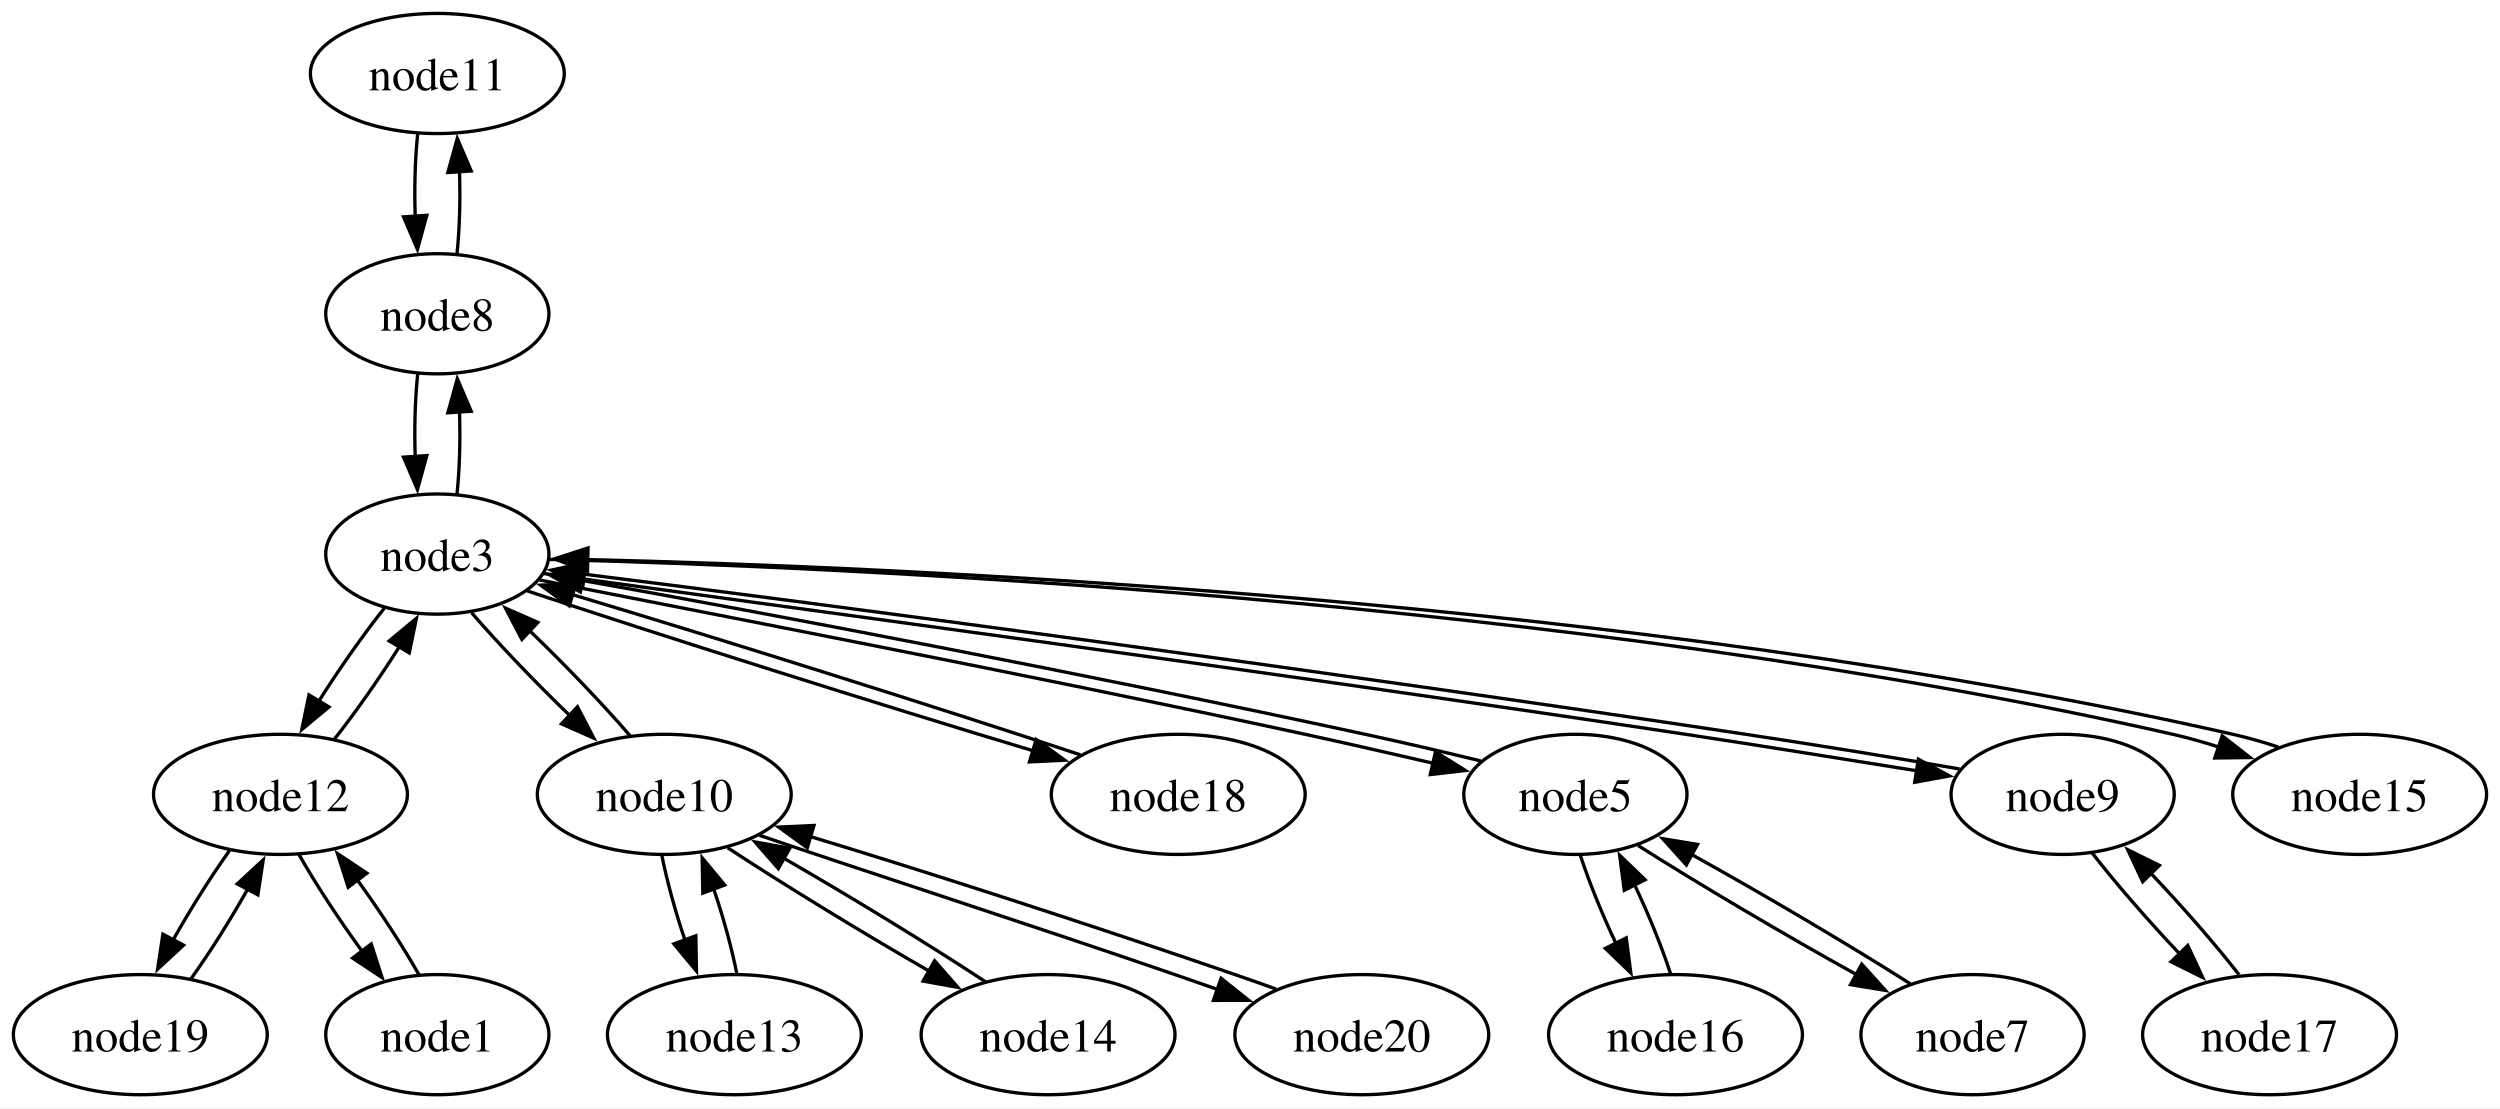
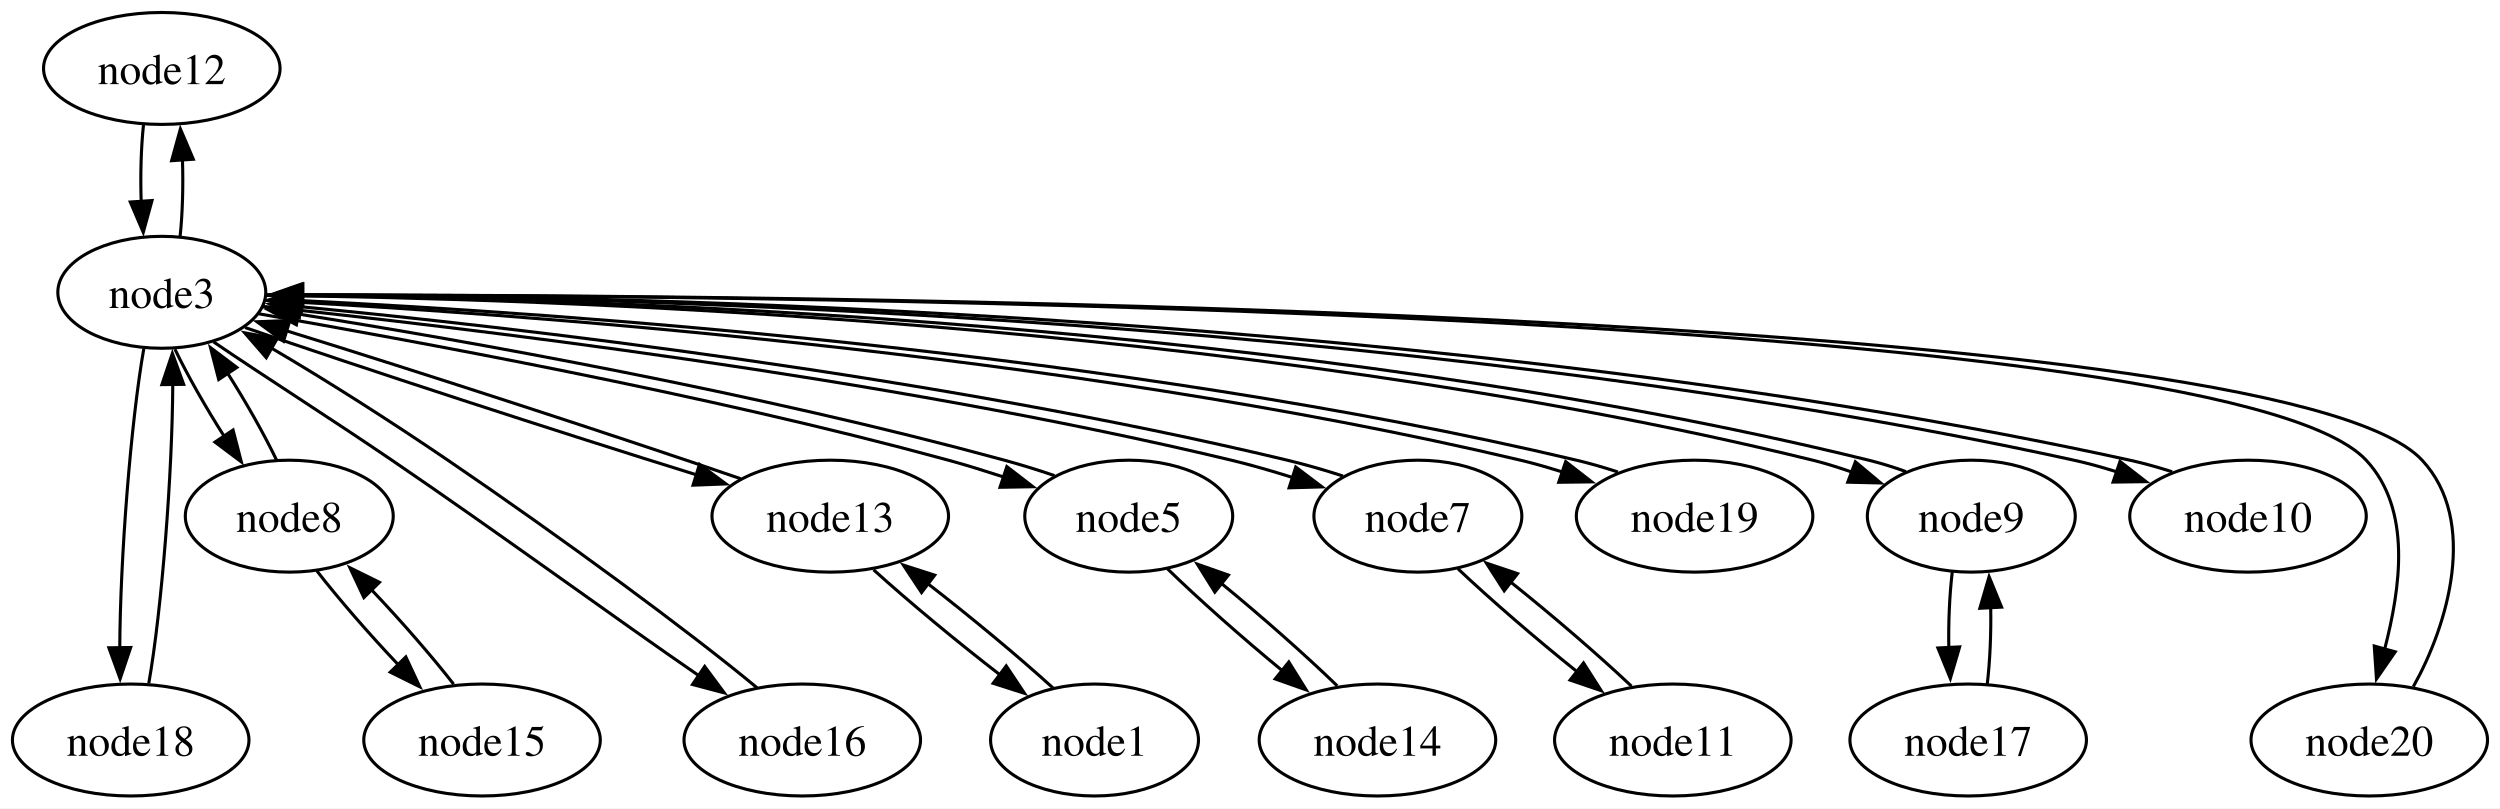
- <svg xmlns="http://www.w3.org/2000/svg" width="749pt" height="332pt" viewBox="0.00 0.00 749.09 332.00">
-   <g id="graph0" class="graph" transform="scale(1 1) rotate(0) translate(4 328)">
-     <polygon fill="white" stroke="none" points="-4,4 -4,-328 745.09,-328 745.09,4 -4,4" />
+ <svg xmlns="http://www.w3.org/2000/svg" width="804pt" height="260pt" viewBox="0.00 0.00 804.09 260.00">
+   <g id="graph0" class="graph" transform="scale(1 1) rotate(0) translate(4 256)">
+     <polygon fill="white" stroke="none" points="-4,4 -4,-256 800.09,-256 800.09,4 -4,4" />
    <g id="node1" class="node">
-       <ellipse fill="none" stroke="black" cx="127.04" cy="-306" rx="38.04" ry="18" />
-       <text text-anchor="middle" x="127.04" y="-300.95" font-family="Times,serif" font-size="14.00">node11</text>
+       <ellipse fill="none" stroke="black" cx="48.04" cy="-234" rx="38.04" ry="18" />
+       <text text-anchor="middle" x="48.04" y="-228.95" font-family="Times,serif" font-size="14.00">node12</text>
    </g>
    <g id="node2" class="node">
-       <ellipse fill="none" stroke="black" cx="127.04" cy="-234" rx="33.44" ry="18" />
-       <text text-anchor="middle" x="127.04" y="-228.95" font-family="Times,serif" font-size="14.00">node8</text>
+       <ellipse fill="none" stroke="black" cx="48.04" cy="-162" rx="33.44" ry="18" />
+       <text text-anchor="middle" x="48.04" y="-156.95" font-family="Times,serif" font-size="14.00">node3</text>
    </g>
    <g id="edge1" class="edge">
-       <path fill="none" stroke="black" d="M121.17,-288.05C120.37,-280.57 120.12,-271.58 120.41,-263.14" />
-       <polygon fill="black" stroke="black" points="123.89,-263.51 121.08,-253.3 116.91,-263.04 123.89,-263.51" />
+       <path fill="none" stroke="black" d="M42.17,-216.05C41.37,-208.57 41.12,-199.58 41.41,-191.14" />
+       <polygon fill="black" stroke="black" points="44.89,-191.51 42.08,-181.3 37.91,-191.04 44.89,-191.51" />
+     </g>
+     <g id="edge23" class="edge">
+       <path fill="none" stroke="black" d="M53.91,-179.79C54.71,-187.25 54.97,-196.24 54.68,-204.69" />
+       <polygon fill="black" stroke="black" points="51.2,-204.33 54.02,-214.54 58.18,-204.8 51.2,-204.33" />
+     </g>
+     <g id="node3" class="node">
+       <ellipse fill="none" stroke="black" cx="38.04" cy="-18" rx="38.04" ry="18" />
+       <text text-anchor="middle" x="38.04" y="-12.95" font-family="Times,serif" font-size="14.00">node18</text>
+     </g>
+     <g id="edge20" class="edge">
+       <path fill="none" stroke="black" d="M42.25,-143.87C38.05,-119.99 34.66,-76.38 34.52,-47.54" />
+       <polygon fill="black" stroke="black" points="38.02,-47.75 34.64,-37.7 31.02,-47.66 38.02,-47.75" />
+     </g>
+     <g id="node4" class="node">
+       <ellipse fill="none" stroke="black" cx="89.04" cy="-90" rx="33.44" ry="18" />
+       <text text-anchor="middle" x="89.04" y="-84.95" font-family="Times,serif" font-size="14.00">node8</text>
+     </g>
+     <g id="edge26" class="edge">
+       <path fill="none" stroke="black" d="M52.26,-143.7C56.34,-135.25 62.19,-124.94 68.1,-115.69" />
+       <polygon fill="black" stroke="black" points="70.96,-117.71 73.62,-107.46 65.14,-113.82 70.96,-117.71" />
+     </g>
+     <g id="node6" class="node">
+       <ellipse fill="none" stroke="black" cx="254.04" cy="-18" rx="38.04" ry="18" />
+       <text text-anchor="middle" x="254.04" y="-12.95" font-family="Times,serif" font-size="14.00">node16</text>
+     </g>
+     <g id="edge19" class="edge">
+       <path fill="none" stroke="black" d="M64.67,-146.06C79.94,-135.63 102.54,-121.27 122.04,-108 156.01,-84.89 194.21,-56.93 220.93,-38.59" />
+       <polygon fill="black" stroke="black" points="222.65,-41.65 228.97,-33.15 218.73,-35.86 222.65,-41.65" />
+     </g>
+     <g id="node7" class="node">
+       <ellipse fill="none" stroke="black" cx="263.04" cy="-90" rx="38.04" ry="18" />
+       <text text-anchor="middle" x="263.04" y="-84.95" font-family="Times,serif" font-size="14.00">node13</text>
+     </g>
+     <g id="edge27" class="edge">
+       <path fill="none" stroke="black" d="M74.81,-150.67C111.32,-138.04 176.79,-116.69 220.15,-103.25" />
+       <polygon fill="black" stroke="black" points="220.97,-106.66 229.49,-100.37 218.91,-99.97 220.97,-106.66" />
+     </g>
+     <g id="node9" class="node">
+       <ellipse fill="none" stroke="black" cx="359.04" cy="-90" rx="33.44" ry="18" />
+       <text text-anchor="middle" x="359.04" y="-84.95" font-family="Times,serif" font-size="14.00">node5</text>
    </g>
    <g id="edge28" class="edge">
-       <path fill="none" stroke="black" d="M132.91,-251.79C133.71,-259.25 133.97,-268.24 133.68,-276.69" />
-       <polygon fill="black" stroke="black" points="130.2,-276.33 133.02,-286.54 137.18,-276.8 130.2,-276.33" />
-     </g>
-     <g id="node6" class="node">
-       <ellipse fill="none" stroke="black" cx="127.04" cy="-162" rx="33.44" ry="18" />
-       <text text-anchor="middle" x="127.04" y="-156.95" font-family="Times,serif" font-size="14.00">node3</text>
+       <path fill="none" stroke="black" d="M79.24,-155.09C127.43,-146.6 222.03,-129.59 301.04,-108 306.85,-106.41 312.97,-104.49 319,-102.53" />
+       <polygon fill="black" stroke="black" points="319.84,-105.93 328.23,-99.47 317.64,-99.29 319.84,-105.93" />
+     </g>
+     <g id="node11" class="node">
+       <ellipse fill="none" stroke="black" cx="452.04" cy="-90" rx="33.44" ry="18" />
+       <text text-anchor="middle" x="452.04" y="-84.95" font-family="Times,serif" font-size="14.00">node7</text>
+     </g>
+     <g id="edge22" class="edge">
+       <path fill="none" stroke="black" d="M80.61,-157.47C142.21,-150.93 279.05,-135.1 392.04,-108 398.44,-106.47 405.18,-104.49 411.78,-102.43" />
+       <polygon fill="black" stroke="black" points="412.76,-105.79 421.21,-99.41 410.62,-99.12 412.76,-105.79" />
+     </g>
+     <g id="node13" class="node">
+       <ellipse fill="none" stroke="black" cx="541.04" cy="-90" rx="38.04" ry="18" />
+       <text text-anchor="middle" x="541.04" y="-84.95" font-family="Times,serif" font-size="14.00">node19</text>
+     </g>
+     <g id="edge21" class="edge">
+       <path fill="none" stroke="black" d="M81.44,-159.39C155.29,-155.49 336.9,-143.1 485.04,-108 489.51,-106.94 494.13,-105.6 498.74,-104.13" />
+       <polygon fill="black" stroke="black" points="499.58,-107.54 507.95,-101.03 497.35,-100.9 499.58,-107.54" />
+     </g>
+     <g id="node14" class="node">
+       <ellipse fill="none" stroke="black" cx="630.04" cy="-90" rx="33.44" ry="18" />
+       <text text-anchor="middle" x="630.04" y="-84.95" font-family="Times,serif" font-size="14.00">node9</text>
+     </g>
+     <g id="edge24" class="edge">
+       <path fill="none" stroke="black" d="M81.69,-160.98C166.58,-160.13 394.95,-153.29 579.04,-108 583.22,-106.97 587.53,-105.61 591.81,-104.1" />
+       <polygon fill="black" stroke="black" points="592.76,-107.48 600.89,-100.68 590.3,-100.93 592.76,-107.48" />
+     </g>
+     <g id="node16" class="node">
+       <ellipse fill="none" stroke="black" cx="719.04" cy="-90" rx="38.04" ry="18" />
+       <text text-anchor="middle" x="719.04" y="-84.95" font-family="Times,serif" font-size="14.00">node10</text>
    </g>
    <g id="edge29" class="edge">
-       <path fill="none" stroke="black" d="M121.17,-216.05C120.37,-208.57 120.12,-199.58 120.41,-191.14" />
-       <polygon fill="black" stroke="black" points="123.89,-191.51 121.08,-181.3 116.91,-191.04 123.89,-191.51" />
-     </g>
-     <g id="node3" class="node">
-       <ellipse fill="none" stroke="black" cx="80.04" cy="-90" rx="38.04" ry="18" />
-       <text text-anchor="middle" x="80.04" y="-84.95" font-family="Times,serif" font-size="14.00">node12</text>
-     </g>
-     <g id="node4" class="node">
-       <ellipse fill="none" stroke="black" cx="38.04" cy="-18" rx="38.04" ry="18" />
-       <text text-anchor="middle" x="38.04" y="-12.95" font-family="Times,serif" font-size="14.00">node19</text>
+       <path fill="none" stroke="black" d="M81.83,-161.21C175.5,-161.02 445.07,-155.81 663.04,-108 667.57,-107.01 672.26,-105.69 676.92,-104.22" />
+       <polygon fill="black" stroke="black" points="677.87,-107.6 686.24,-101.1 675.64,-100.96 677.87,-107.6" />
+     </g>
+     <g id="node17" class="node">
+       <ellipse fill="none" stroke="black" cx="758.04" cy="-18" rx="38.04" ry="18" />
+       <text text-anchor="middle" x="758.04" y="-12.95" font-family="Times,serif" font-size="14.00">node20</text>
+     </g>
+     <g id="edge25" class="edge">
+       <path fill="none" stroke="black" d="M81.5,-161.14C215.88,-161.29 710.36,-158.25 757.04,-108 771.89,-92.02 768.01,-66.74 762.99,-47.2" />
+       <polygon fill="black" stroke="black" points="766.39,-46.36 760.36,-37.65 759.65,-48.22 766.39,-46.36" />
    </g>
    <g id="edge2" class="edge">
-       <path fill="none" stroke="black" d="M64.75,-73.12C59.11,-65.23 52.98,-55.48 47.9,-46.43" />
-       <polygon fill="black" stroke="black" points="51,-44.82 43.22,-37.63 44.82,-48.1 51,-44.82" />
+       <path fill="none" stroke="black" d="M43.85,-36.19C48.05,-60.1 51.44,-103.72 51.57,-132.53" />
+       <polygon fill="black" stroke="black" points="48.07,-132.31 51.44,-142.36 55.07,-132.4 48.07,-132.31" />
+     </g>
+     <g id="edge3" class="edge">
+       <path fill="none" stroke="black" d="M84.99,-107.96C80.96,-116.35 75.14,-126.65 69.23,-135.93" />
+       <polygon fill="black" stroke="black" points="66.35,-133.95 63.7,-144.21 72.17,-137.83 66.35,-133.95" />
    </g>
    <g id="node5" class="node">
-       <ellipse fill="none" stroke="black" cx="127.04" cy="-18" rx="33.44" ry="18" />
-       <text text-anchor="middle" x="127.04" y="-12.95" font-family="Times,serif" font-size="14.00">node1</text>
-     </g>
-     <g id="edge3" class="edge">
-       <path fill="none" stroke="black" d="M85.54,-72.05C90.48,-63.32 97.55,-52.51 104.54,-42.93" />
-       <polygon fill="black" stroke="black" points="107.23,-45.17 110.49,-35.09 101.65,-40.94 107.23,-45.17" />
+       <ellipse fill="none" stroke="black" cx="151.04" cy="-18" rx="38.04" ry="18" />
+       <text text-anchor="middle" x="151.04" y="-12.95" font-family="Times,serif" font-size="14.00">node15</text>
    </g>
    <g id="edge4" class="edge">
-       <path fill="none" stroke="black" d="M96.05,-106.36C102.53,-114.54 109.74,-124.84 115.68,-134.28" />
-       <polygon fill="black" stroke="black" points="112.62,-135.98 120.77,-142.76 118.63,-132.38 112.62,-135.98" />
-     </g>
-     <g id="edge19" class="edge">
-       <path fill="none" stroke="black" d="M53.18,-34.67C58.91,-42.66 65.16,-52.6 70.32,-61.79" />
-       <polygon fill="black" stroke="black" points="67.09,-63.17 74.87,-70.36 73.27,-59.89 67.09,-63.17" />
-     </g>
-     <g id="edge23" class="edge">
-       <path fill="none" stroke="black" d="M121.54,-35.96C116.69,-44.53 109.8,-55.09 102.95,-64.52" />
-       <polygon fill="black" stroke="black" points="100.34,-62.17 97.11,-72.26 105.93,-66.39 100.34,-62.17" />
+       <path fill="none" stroke="black" d="M97.9,-72.41C104.89,-63.41 114.69,-52.13 124.05,-42.26" />
+       <polygon fill="black" stroke="black" points="126.53,-44.72 131.01,-35.12 121.52,-39.83 126.53,-44.72" />
+     </g>
+     <g id="edge17" class="edge">
+       <path fill="none" stroke="black" d="M141.91,-35.95C134.8,-45.07 124.9,-56.43 115.51,-66.3" />
+       <polygon fill="black" stroke="black" points="113.04,-63.82 108.54,-73.41 118.04,-68.72 113.04,-63.82" />
+     </g>
+     <g id="edge5" class="edge">
+       <path fill="none" stroke="black" d="M239.48,-34.81C217.69,-52.91 176.44,-83.24 140.04,-108 121.73,-120.46 100.69,-133.88 83.21,-144.1" />
+       <polygon fill="black" stroke="black" points="81.64,-140.97 74.69,-148.97 85.11,-147.05 81.64,-140.97" />
+     </g>
+     <g id="edge7" class="edge">
+       <path fill="none" stroke="black" d="M234.24,-102.03C196.51,-115.03 130.52,-136.53 88,-149.66" />
+       <polygon fill="black" stroke="black" points="87.18,-146.25 78.65,-152.53 89.24,-152.94 87.18,-146.25" />
+     </g>
+     <g id="node8" class="node">
+       <ellipse fill="none" stroke="black" cx="348.04" cy="-18" rx="33.44" ry="18" />
+       <text text-anchor="middle" x="348.04" y="-12.95" font-family="Times,serif" font-size="14.00">node1</text>
+     </g>
+     <g id="edge6" class="edge">
+       <path fill="none" stroke="black" d="M276.96,-72.76C288.13,-62.63 303.95,-49.51 317.9,-38.76" />
+       <polygon fill="black" stroke="black" points="319.64,-41.83 325.52,-33.02 315.43,-36.24 319.64,-41.83" />
+     </g>
+     <g id="edge30" class="edge">
+       <path fill="none" stroke="black" d="M334.66,-34.76C323.72,-44.72 308.11,-57.7 294.18,-68.47" />
+       <polygon fill="black" stroke="black" points="292.4,-65.43 286.55,-74.26 296.63,-71.01 292.4,-65.43" />
+     </g>
+     <g id="edge9" class="edge">
+       <path fill="none" stroke="black" d="M335.17,-103.04C329.9,-104.83 324.34,-106.55 319.04,-108 240.22,-129.54 145.88,-146.52 91.73,-155.03" />
+       <polygon fill="black" stroke="black" points="91.33,-151.55 81.98,-156.53 92.39,-158.47 91.33,-151.55" />
+     </g>
+     <g id="node10" class="node">
+       <ellipse fill="none" stroke="black" cx="439.04" cy="-18" rx="38.04" ry="18" />
+       <text text-anchor="middle" x="439.04" y="-12.95" font-family="Times,serif" font-size="14.00">node14</text>
+     </g>
+     <g id="edge8" class="edge">
+       <path fill="none" stroke="black" d="M371.44,-73.12C381.47,-63.35 395.74,-50.72 408.66,-40.11" />
+       <polygon fill="black" stroke="black" points="410.53,-43.1 416.14,-34.11 406.15,-37.64 410.53,-43.1" />
+     </g>
+     <g id="edge10" class="edge">
+       <path fill="none" stroke="black" d="M426.11,-35.41C415.88,-45.33 401.47,-58.04 388.56,-68.6" />
+       <polygon fill="black" stroke="black" points="386.73,-65.58 381.11,-74.56 391.1,-71.04 386.73,-65.58" />
+     </g>
+     <g id="edge11" class="edge">
+       <path fill="none" stroke="black" d="M427.94,-102.91C422.14,-104.79 415.94,-106.59 410.04,-108 297.53,-134.98 161.38,-150.8 92.42,-157.38" />
+       <polygon fill="black" stroke="black" points="92.28,-153.88 82.65,-158.29 92.93,-160.85 92.28,-153.88" />
+     </g>
+     <g id="node12" class="node">
+       <ellipse fill="none" stroke="black" cx="534.04" cy="-18" rx="38.04" ry="18" />
+       <text text-anchor="middle" x="534.04" y="-12.95" font-family="Times,serif" font-size="14.00">node11</text>
+     </g>
+     <g id="edge12" class="edge">
+       <path fill="none" stroke="black" d="M464.89,-73.12C475.27,-63.28 490.03,-50.55 503.32,-39.9" />
+       <polygon fill="black" stroke="black" points="505.32,-42.79 511.02,-33.86 500.99,-37.28 505.32,-42.79" />
+     </g>
+     <g id="edge31" class="edge">
+       <path fill="none" stroke="black" d="M520.75,-35.31C510.13,-45.33 495.13,-58.24 481.78,-68.89" />
+       <polygon fill="black" stroke="black" points="479.8,-65.99 474.07,-74.9 484.11,-71.51 479.8,-65.99" />
    </g>
    <g id="edge13" class="edge">
-       <path fill="none" stroke="black" d="M132.91,-179.79C133.71,-187.25 133.97,-196.24 133.68,-204.69" />
-       <polygon fill="black" stroke="black" points="130.2,-204.33 133.02,-214.54 137.18,-204.8 130.2,-204.33" />
+       <path fill="none" stroke="black" d="M516.36,-104.2C511.98,-105.64 507.43,-106.96 503.04,-108 355.88,-142.87 175.69,-155.33 93.09,-159.31" />
+       <polygon fill="black" stroke="black" points="92.96,-155.82 83.13,-159.77 93.28,-162.81 92.96,-155.82" />
+     </g>
+     <g id="edge14" class="edge">
+       <path fill="none" stroke="black" d="M609.03,-104.32C605.11,-105.74 601.02,-107.02 597.04,-108 414.36,-152.94 188.08,-160.02 93.12,-160.96" />
+       <polygon fill="black" stroke="black" points="93.16,-157.46 83.18,-161.04 93.21,-164.46 93.16,-157.46" />
+     </g>
+     <g id="node15" class="node">
+       <ellipse fill="none" stroke="black" cx="629.04" cy="-18" rx="38.04" ry="18" />
+       <text text-anchor="middle" x="629.04" y="-12.95" font-family="Times,serif" font-size="14.00">node17</text>
+     </g>
+     <g id="edge15" class="edge">
+       <path fill="none" stroke="black" d="M623.92,-72.05C623.04,-64.68 622.65,-55.84 622.81,-47.51" />
+       <polygon fill="black" stroke="black" points="626.29,-47.95 623.3,-37.79 619.3,-47.6 626.29,-47.95" />
+     </g>
+     <g id="edge32" class="edge">
+       <path fill="none" stroke="black" d="M635.15,-35.79C636.05,-43.25 636.44,-52.24 636.28,-60.69" />
+       <polygon fill="black" stroke="black" points="632.79,-60.37 635.76,-70.54 639.78,-60.74 632.79,-60.37" />
    </g>
    <g id="edge16" class="edge">
-       <path fill="none" stroke="black" d="M111.17,-145.81C104.7,-137.66 97.49,-127.37 91.53,-117.92" />
-       <polygon fill="black" stroke="black" points="94.58,-116.19 86.43,-109.42 88.58,-119.8 94.58,-116.19" />
-     </g>
-     <g id="node8" class="node">
-       <ellipse fill="none" stroke="black" cx="195.04" cy="-90" rx="38.04" ry="18" />
-       <text text-anchor="middle" x="195.04" y="-84.95" font-family="Times,serif" font-size="14.00">node10</text>
-     </g>
-     <g id="edge15" class="edge">
-       <path fill="none" stroke="black" d="M137.32,-144.41C145.3,-135.16 156.45,-123.51 166.89,-113.45" />
-       <polygon fill="black" stroke="black" points="169.03,-116.24 173.93,-106.84 164.24,-111.13 169.03,-116.24" />
-     </g>
-     <g id="node11" class="node">
-       <ellipse fill="none" stroke="black" cx="349.04" cy="-90" rx="38.04" ry="18" />
-       <text text-anchor="middle" x="349.04" y="-84.95" font-family="Times,serif" font-size="14.00">node18</text>
-     </g>
-     <g id="edge11" class="edge">
-       <path fill="none" stroke="black" d="M153.95,-150.97C191.73,-138.32 260.53,-116.59 305.59,-103.05" />
-       <polygon fill="black" stroke="black" points="306.46,-106.44 315.05,-100.23 304.46,-99.73 306.46,-106.44" />
-     </g>
-     <g id="node12" class="node">
-       <ellipse fill="none" stroke="black" cx="468.04" cy="-90" rx="33.44" ry="18" />
-       <text text-anchor="middle" x="468.04" y="-84.95" font-family="Times,serif" font-size="14.00">node5</text>
-     </g>
-     <g id="edge12" class="edge">
-       <path fill="none" stroke="black" d="M157.71,-154.23C206.53,-144.55 304.24,-125.93 387.04,-108 399.44,-105.32 412.99,-102.17 425.47,-99.32" />
-       <polygon fill="black" stroke="black" points="426.12,-102.77 435.1,-97.15 424.57,-95.94 426.12,-102.77" />
-     </g>
-     <g id="node13" class="node">
-       <ellipse fill="none" stroke="black" cx="614.04" cy="-90" rx="33.44" ry="18" />
-       <text text-anchor="middle" x="614.04" y="-84.95" font-family="Times,serif" font-size="14.00">node9</text>
-     </g>
-     <g id="edge14" class="edge">
-       <path fill="none" stroke="black" d="M159.05,-156.15C223.86,-147.16 374.43,-127.11 501.04,-108 523.79,-104.57 549.27,-100.41 570.39,-97.06" />
-       <polygon fill="black" stroke="black" points="570.8,-100.54 580.13,-95.53 569.71,-93.62 570.8,-100.54" />
-     </g>
-     <g id="node14" class="node">
-       <ellipse fill="none" stroke="black" cx="703.04" cy="-90" rx="38.04" ry="18" />
-       <text text-anchor="middle" x="703.04" y="-84.95" font-family="Times,serif" font-size="14.00">node15</text>
-     </g>
-     <g id="edge17" class="edge">
-       <path fill="none" stroke="black" d="M160.73,-160.39C244.31,-158.29 466.58,-149.01 647.04,-108 651.57,-106.97 656.25,-105.63 660.91,-104.16" />
-       <polygon fill="black" stroke="black" points="661.86,-107.53 670.22,-101.03 659.63,-100.9 661.86,-107.53" />
-     </g>
-     <g id="node7" class="node">
-       <ellipse fill="none" stroke="black" cx="216.04" cy="-18" rx="38.04" ry="18" />
-       <text text-anchor="middle" x="216.04" y="-12.95" font-family="Times,serif" font-size="14.00">node13</text>
-     </g>
-     <g id="edge5" class="edge">
-       <path fill="none" stroke="black" d="M216.74,-36.45C215.23,-44.1 212.7,-53.26 209.81,-61.77" />
-       <polygon fill="black" stroke="black" points="206.59,-60.4 206.39,-70.99 213.15,-62.84 206.59,-60.4" />
-     </g>
-     <g id="edge8" class="edge">
-       <path fill="none" stroke="black" d="M184.75,-107.61C176.63,-117.03 165.21,-128.94 154.61,-139.12" />
-       <polygon fill="black" stroke="black" points="152.38,-136.42 147.46,-145.8 157.16,-141.53 152.38,-136.42" />
-     </g>
-     <g id="edge9" class="edge">
-       <path fill="none" stroke="black" d="M194.32,-71.7C195.83,-64.04 198.36,-54.85 201.25,-46.3" />
-       <polygon fill="black" stroke="black" points="204.49,-47.63 204.69,-37.04 197.93,-45.2 204.49,-47.63" />
-     </g>
-     <g id="node9" class="node">
-       <ellipse fill="none" stroke="black" cx="310.04" cy="-18" rx="38.04" ry="18" />
-       <text text-anchor="middle" x="310.04" y="-12.95" font-family="Times,serif" font-size="14.00">node14</text>
-     </g>
-     <g id="edge10" class="edge">
-       <path fill="none" stroke="black" d="M214.06,-73.98C230.48,-63.17 254.41,-48.54 274.34,-37.08" />
-       <polygon fill="black" stroke="black" points="276.04,-40.14 283.02,-32.17 272.59,-34.05 276.04,-40.14" />
-     </g>
-     <g id="node10" class="node">
-       <ellipse fill="none" stroke="black" cx="404.04" cy="-18" rx="38.04" ry="18" />
-       <text text-anchor="middle" x="404.04" y="-12.95" font-family="Times,serif" font-size="14.00">node20</text>
-     </g>
-     <g id="edge7" class="edge">
-       <path fill="none" stroke="black" d="M223.54,-77.73C254.44,-67.21 304.68,-50.93 348.04,-36 352.17,-34.58 356.49,-33.06 360.84,-31.54" />
-       <polygon fill="black" stroke="black" points="361.88,-34.88 370.17,-28.29 359.58,-28.27 361.88,-34.88" />
-     </g>
-     <g id="edge6" class="edge">
-       <path fill="none" stroke="black" d="M291.31,-33.83C274.86,-44.67 250.73,-59.43 230.68,-70.96" />
-       <polygon fill="black" stroke="black" points="229.21,-67.76 222.24,-75.74 232.66,-73.85 229.21,-67.76" />
-     </g>
-     <g id="edge24" class="edge">
-       <path fill="none" stroke="black" d="M378.37,-31.65C374.27,-33.14 370.06,-34.62 366.04,-36 323.12,-50.78 273.47,-66.88 238.63,-77.41" />
-       <polygon fill="black" stroke="black" points="237.9,-73.97 229.32,-80.19 239.9,-80.68 237.9,-73.97" />
-     </g>
-     <g id="edge21" class="edge">
-       <path fill="none" stroke="black" d="M319.72,-101.84C280.58,-114.89 211.45,-136.69 167.43,-149.87" />
-       <polygon fill="black" stroke="black" points="166.58,-146.47 157.99,-152.68 168.58,-153.18 166.58,-146.47" />
-     </g>
-     <g id="edge25" class="edge">
-       <path fill="none" stroke="black" d="M439.7,-100C428.87,-102.66 416.47,-105.53 405.04,-108 322.52,-125.86 225.21,-144.42 170.23,-154.13" />
-       <polygon fill="black" stroke="black" points="169.9,-150.63 160.65,-155.8 171.1,-157.53 169.9,-150.63" />
-     </g>
-     <g id="node16" class="node">
-       <ellipse fill="none" stroke="black" cx="498.04" cy="-18" rx="38.04" ry="18" />
-       <text text-anchor="middle" x="498.04" y="-12.95" font-family="Times,serif" font-size="14.00">node16</text>
-     </g>
-     <g id="edge27" class="edge">
-       <path fill="none" stroke="black" d="M469.54,-71.7C472.13,-63.75 476.03,-54.16 480.19,-45.34" />
-       <polygon fill="black" stroke="black" points="483.28,-47 484.65,-36.5 477.03,-43.85 483.28,-47" />
-     </g>
-     <g id="node17" class="node">
-       <ellipse fill="none" stroke="black" cx="587.04" cy="-18" rx="33.44" ry="18" />
-       <text text-anchor="middle" x="587.04" y="-12.95" font-family="Times,serif" font-size="14.00">node7</text>
-     </g>
-     <g id="edge26" class="edge">
-       <path fill="none" stroke="black" d="M486.84,-74.67C504.43,-63.46 530.86,-47.85 552.24,-36.01" />
-       <polygon fill="black" stroke="black" points="553.84,-39.13 560.94,-31.26 550.48,-32.98 553.84,-39.13" />
-     </g>
-     <g id="edge31" class="edge">
-       <path fill="none" stroke="black" d="M583.16,-97.6C564.56,-100.85 540.57,-104.75 519.04,-108 393.04,-127.01 243.29,-146.97 170.64,-156.02" />
-       <polygon fill="black" stroke="black" points="170.66,-152.49 161.16,-157.19 171.51,-159.44 170.66,-152.49" />
-     </g>
-     <g id="node15" class="node">
-       <ellipse fill="none" stroke="black" cx="676.04" cy="-18" rx="38.04" ry="18" />
-       <text text-anchor="middle" x="676.04" y="-12.95" font-family="Times,serif" font-size="14.00">node17</text>
-     </g>
-     <g id="edge32" class="edge">
-       <path fill="none" stroke="black" d="M622.9,-72.41C629.89,-63.41 639.69,-52.13 649.05,-42.26" />
-       <polygon fill="black" stroke="black" points="651.53,-44.72 656.01,-35.12 646.52,-39.83 651.53,-44.72" />
+       <path fill="none" stroke="black" d="M694.65,-104.26C690.18,-105.71 685.54,-107.01 681.04,-108 464.77,-155.43 197.7,-160.94 92.99,-161.21" />
+       <polygon fill="black" stroke="black" points="93.13,-157.71 83.13,-161.22 93.13,-164.71 93.13,-157.71" />
    </g>
    <g id="edge18" class="edge">
-       <path fill="none" stroke="black" d="M678.63,-104.19C674.17,-105.66 669.53,-106.98 665.04,-108 485.73,-148.75 265.12,-158.17 171.85,-160.35" />
-       <polygon fill="black" stroke="black" points="172.04,-156.84 162.11,-160.56 172.19,-163.84 172.04,-156.84" />
-     </g>
-     <g id="edge20" class="edge">
-       <path fill="none" stroke="black" d="M666.91,-35.95C659.8,-45.07 649.9,-56.43 640.51,-66.3" />
-       <polygon fill="black" stroke="black" points="638.04,-63.82 633.54,-73.41 643.04,-68.72 638.04,-63.82" />
-     </g>
-     <g id="edge22" class="edge">
-       <path fill="none" stroke="black" d="M496.55,-36.29C493.94,-44.3 490,-53.99 485.8,-62.86" />
-       <polygon fill="black" stroke="black" points="482.69,-61.26 481.3,-71.77 488.93,-64.42 482.69,-61.26" />
-     </g>
-     <g id="edge30" class="edge">
-       <path fill="none" stroke="black" d="M568.4,-33.24C550.82,-44.44 524.34,-60.09 502.91,-71.95" />
-       <polygon fill="black" stroke="black" points="501.29,-68.85 494.19,-76.72 504.64,-75 501.29,-68.85" />
+       <path fill="none" stroke="black" d="M772.2,-35.14C783.35,-54.99 793.2,-88.45 775.04,-108 728.88,-157.7 244.66,-161.22 93.07,-161.14" />
+       <polygon fill="black" stroke="black" points="93.43,-157.64 83.42,-161.13 93.42,-164.64 93.43,-157.64" />
    </g>
  </g>
</svg>
